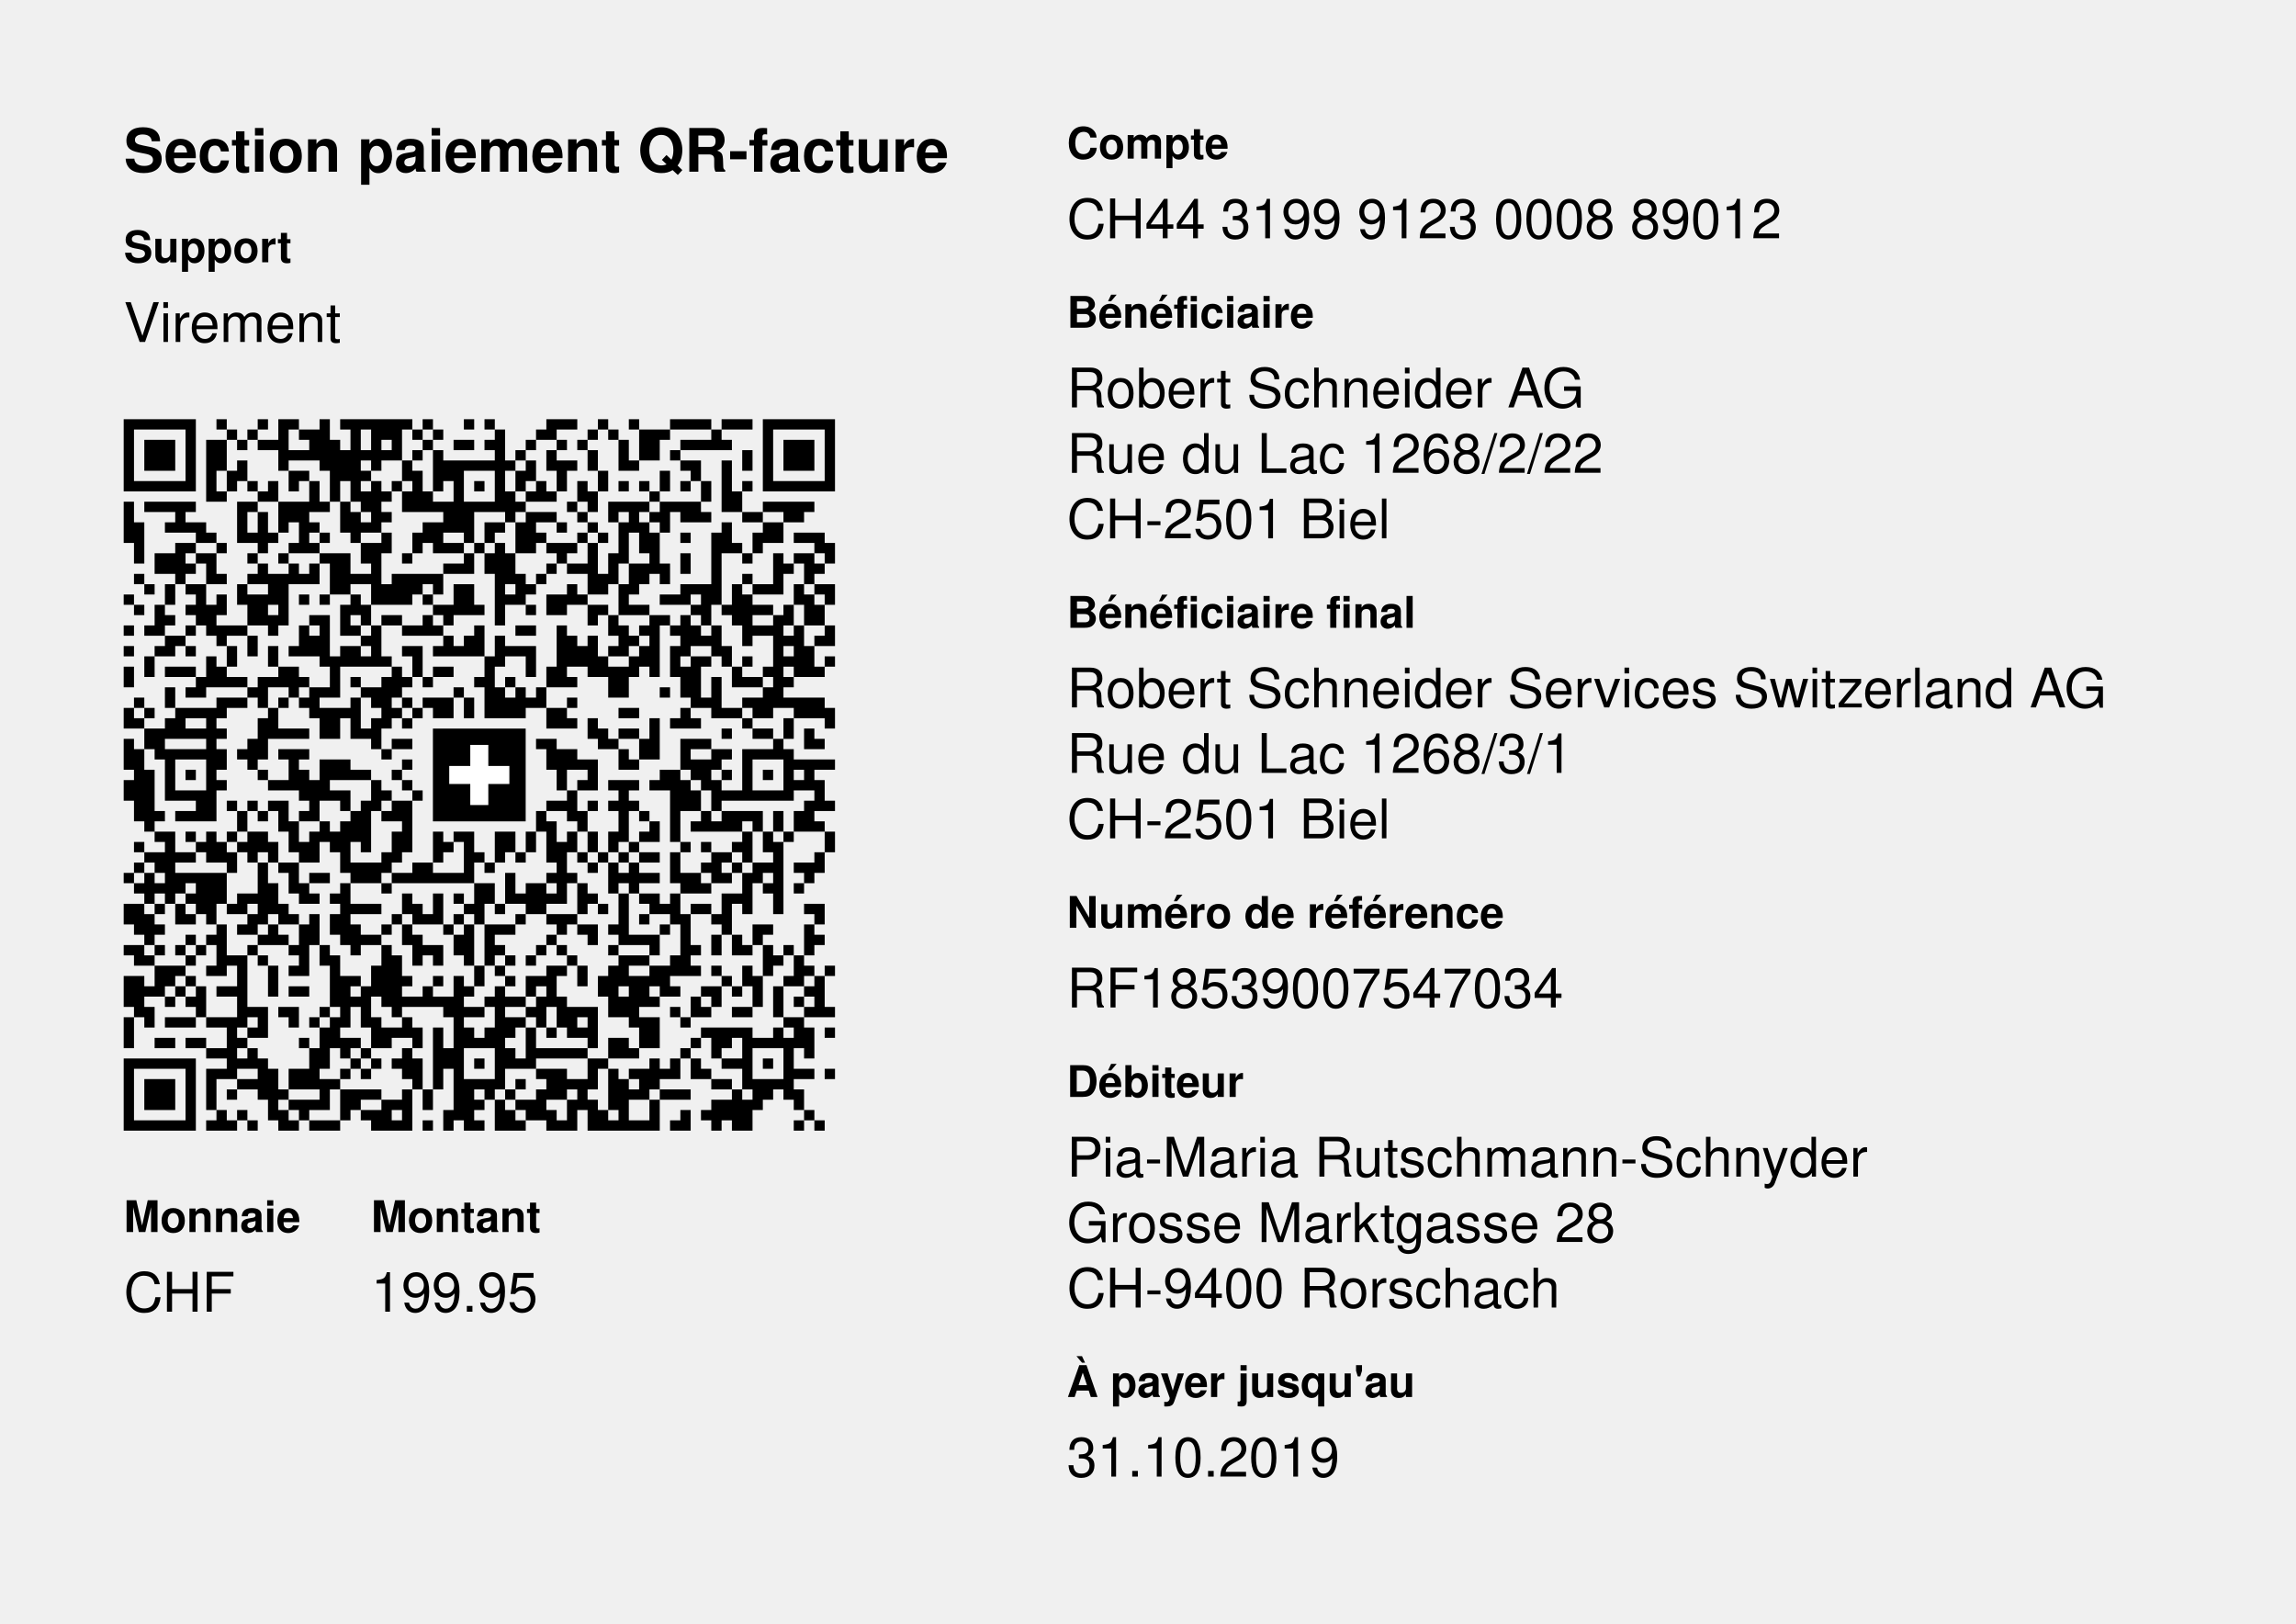
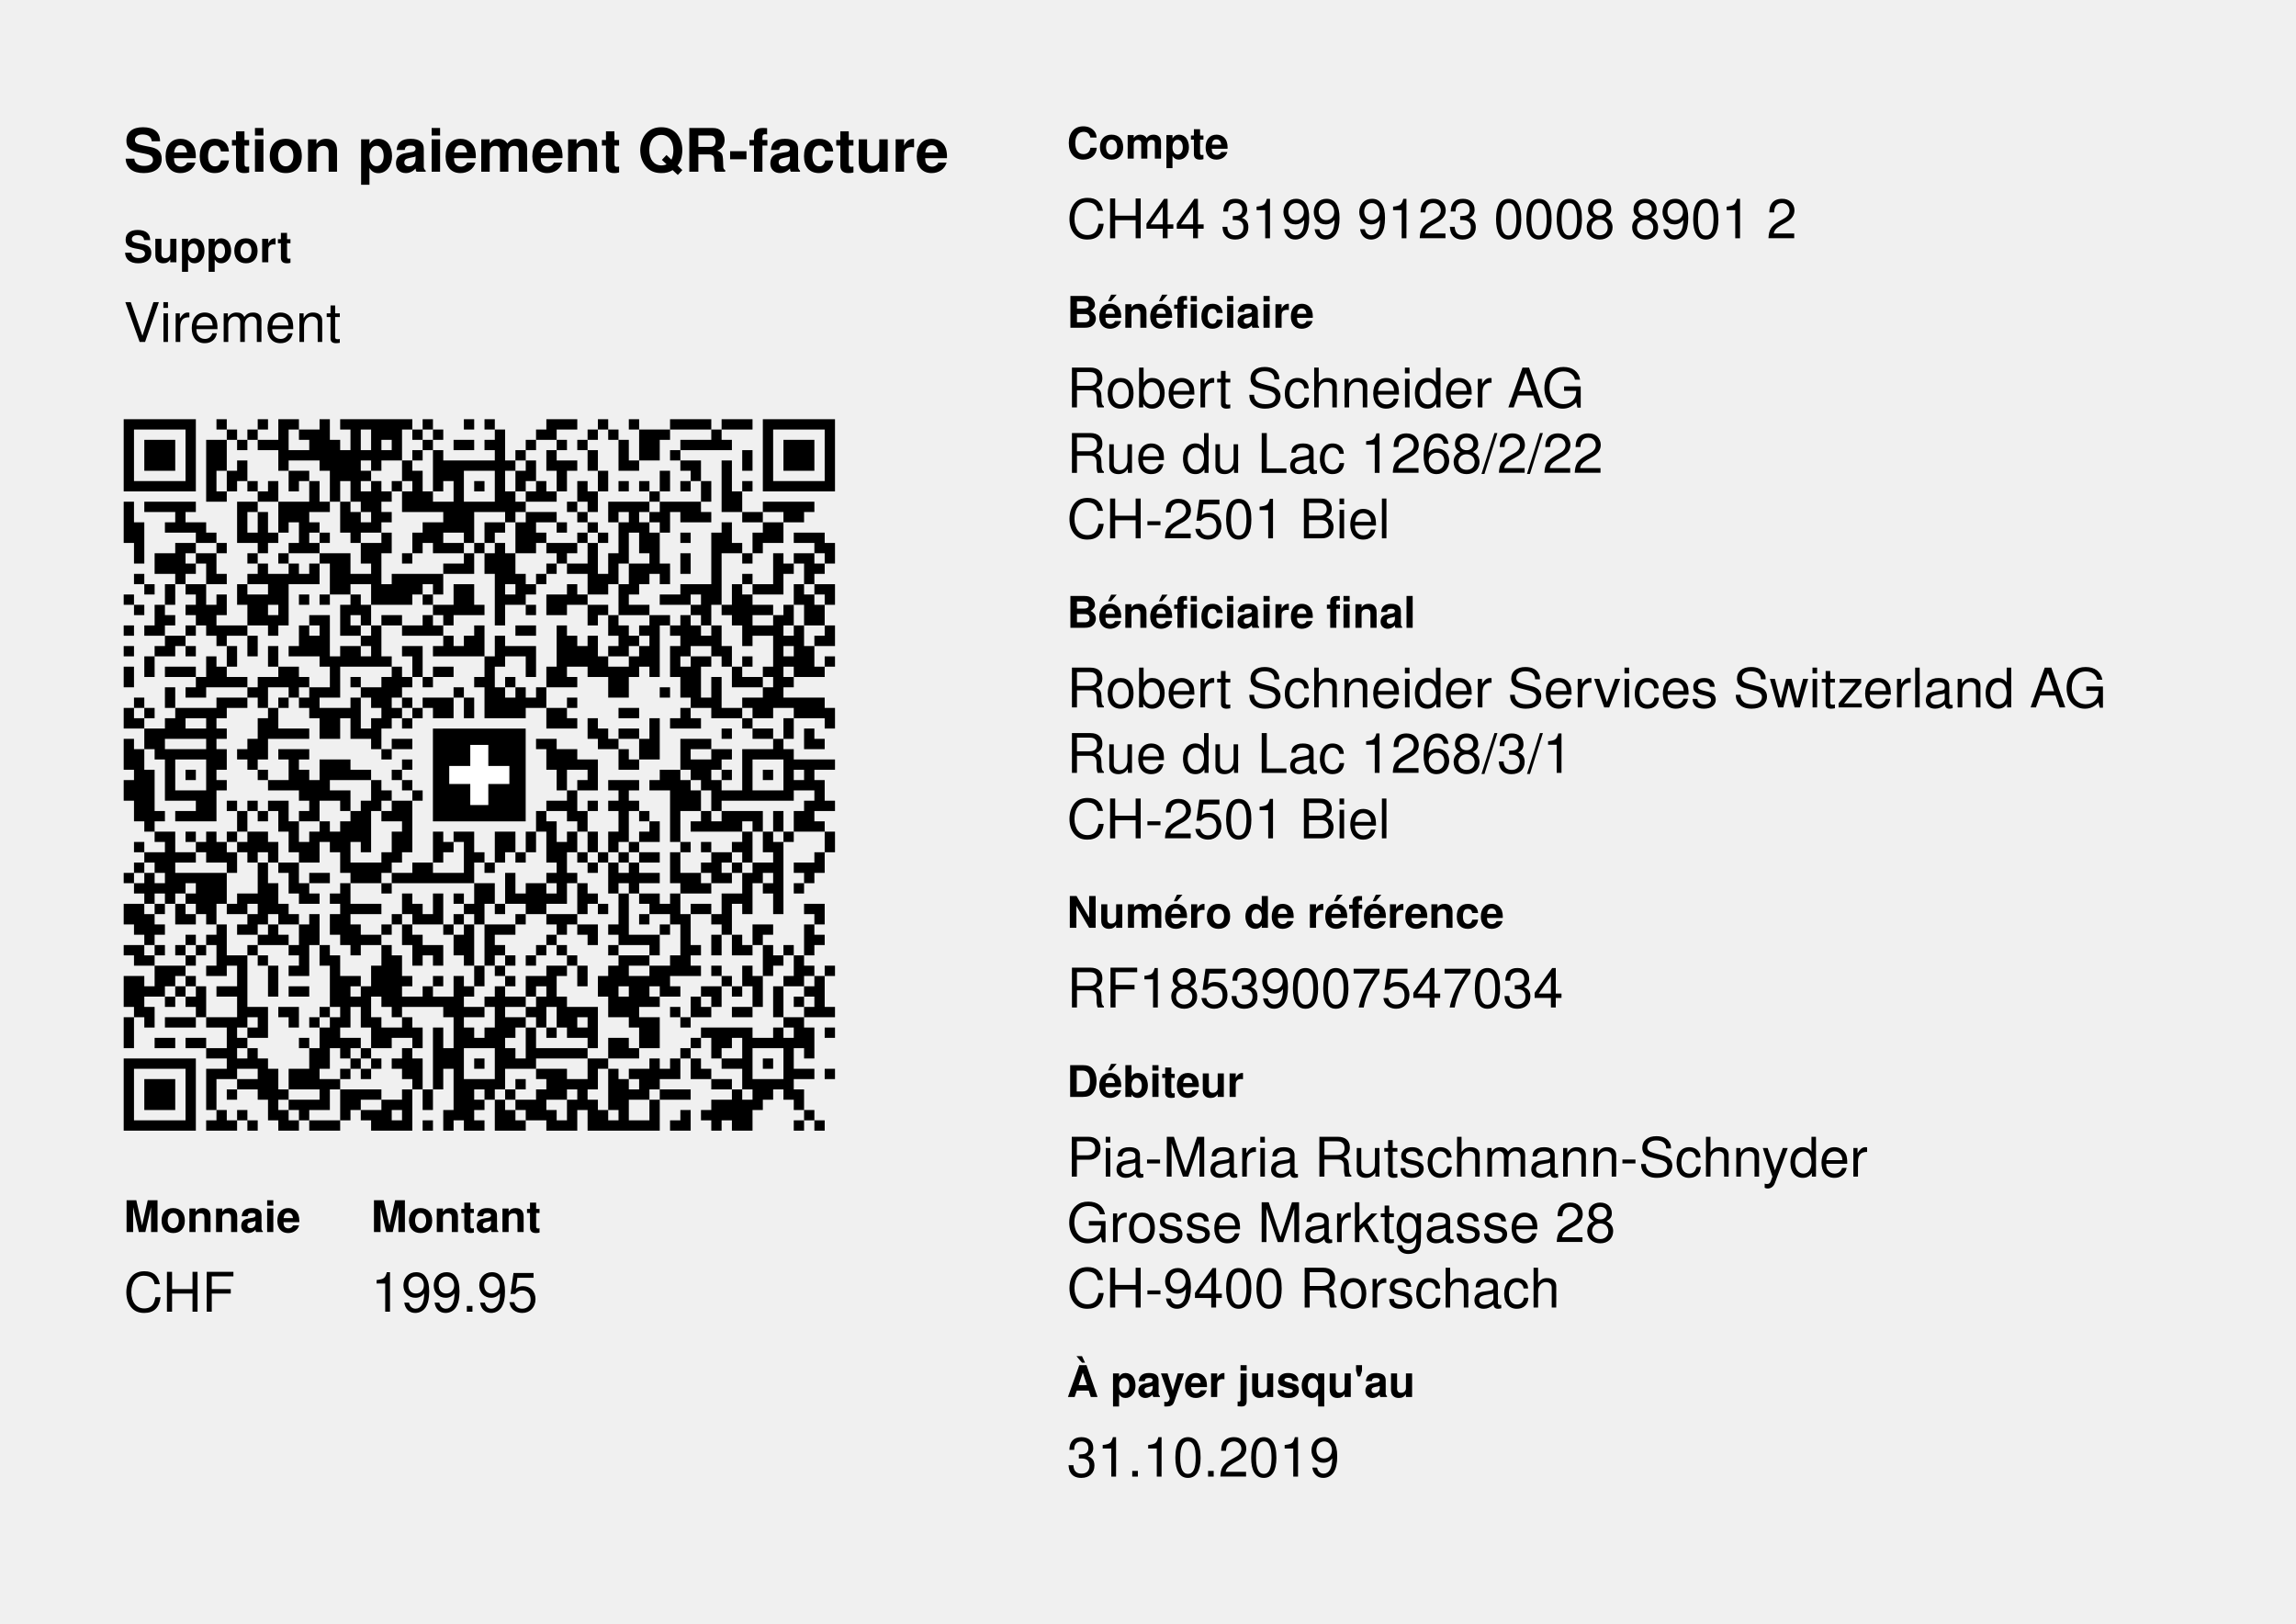
<svg xmlns="http://www.w3.org/2000/svg" width="148.5mm" height="105mm" version="1.1" viewBox="0 0 420.945 297.638">
  <g font-family="Helvetica,Arial" transform="translate(0 297.638)">
    <g transform="translate(22.677 -0)">
      <text x="0" y="-266.161" font-size="11" font-weight="bold">Section paiement QR-facture</text>
      <text x="0" y="-249.561" font-size="8" font-weight="bold">Support</text>
      <text x="0" y="-234.961" font-size="10">Virement</text>
      <text x="0" y="-71.797" font-size="8" font-weight="bold">Monnaie</text>
      <text x="0" y="-57.197" font-size="10">CHF</text>
    </g>
    <g transform="translate(68.031 -0)">
      <text x="0" y="-71.797" font-size="8" font-weight="bold">Montant</text>
      <text x="0" y="-57.197" font-size="10">199.95</text>
    </g>
    <g transform="translate(22.677 -90.382) scale(1.89)">
      <path d="M0,-69h7v1h-7zm9,0h1v1h-1zm4,0h1v1h-1zm2,0h1v5h-1zm1,0h1v1h-1zm3,0h1v5h-1z m2,0h7v1h-7zm8,0h1v1h-1zm4,0h1v1h-1zm2,0h1v1h-1zm6,0h3v1h-3zm5,0h1v1h-1z m3,0h1v1h-1zm4,0h4v1h-4zm5,0h3v1h-3zm4,0h7v1h-7zm-62,1h1v6h-1zm6,0h1v6h-1z m4,0h1v1h-1zm2,0h1v1h-1zm5,0h2v1h-2zm5,0h1v7h-1zm2,0h1v4h-1zm1,0h2v1h-2z m3,0h1v1h-1zm2,0h1v1h-1zm6,0h1v8h-1zm4,0h2v1h-2zm5,0h1v1h-1zm2,0h1v1h-1z m3,0h2v3h-2zm2,0h1v1h-1zm5,0h1v2h-1zm5,0h1v6h-1zm6,0h1v6h-1zm-66,1h3v3h-3z m6,0h2v3h-2zm3,0h1v1h-1zm2,0h2v1h-2zm5,0h1v2h-1zm2,0h1v6h-1zm6,0h1v2h-1z m3,0h1v1h-1zm3,0h2v1h-2zm3,0h1v1h-1zm4,0h1v1h-1zm3,0h1v1h-1zm2,0h1v1h-1z m4,0h1v3h-1zm6,0h3v1h-3zm4,0h1v1h-1zm6,0h3v3h-3zm-48,1h2v1h-2zm5,0h1v3h-1z m2,0h1v1h-1zm2,0h1v1h-1zm3,0h1v1h-1zm2,0h1v4h-1zm8,0h1v1h-1zm3,0h1v2h-1z m4,0h1v2h-1zm8,0h1v1h-1zm7,0h1v2h-1zm-49,1h1v2h-1zm16,0h1v2h-1zm4,0h5v1h-5z m6,0h1v1h-1zm2,0h1v2h-1zm3,0h1v3h-1zm1,0h1v1h-1zm6,0h1v1h-1zm5,0h2v1h-2z m4,0h1v5h-1zm-50,1h1v3h-1zm2,0h1v2h-1zm6,0h2v1h-2zm7,0h1v1h-1zm5,0h1v4h-1z m3,0h2v1h-2zm7,0h1v2h-1zm8,0h1v2h-1zm6,0h1v2h-1zm3,0h1v1h-1zm-54,1h5v1h-5z m11,0h1v1h-1zm2,0h1v2h-1zm2,0h1v1h-1zm2,0h1v3h-1zm6,0h1v5h-1zm2,0h1v1h-1z m6,0h1v5h-1zm2,0h1v1h-1zm6,0h1v2h-1zm4,0h1v2h-1zm4,0h1v1h-1zm2,0h1v1h-1z m4,0h1v1h-1zm2,0h1v2h-1zm4,0h1v1h-1zm3,0h5v1h-5zm-54,1h1v1h-1zm4,0h1v1h-1z m10,0h1v2h-1zm2,0h1v1h-1zm2,0h1v2h-1zm2,0h1v2h-1zm8,0h1v3h-1zm2,0h1v1h-1z m2,0h1v1h-1zm4,0h1v2h-1zm6,0h1v1h-1zm8,0h1v2h-1zm-59,1h1v4h-1zm2,0h5v1h-5z m9,0h1v4h-1zm1,0h1v1h-1zm3,0h3v2h-3zm4,0h1v1h-1zm2,0h1v3h-1zm9,0h2v1h-2z m3,0h1v4h-1zm1,0h2v1h-2zm4,0h1v1h-1zm5,0h1v1h-1zm4,0h4v1h-4zm5,0h4v1h-4z m10,0h5v1h-5zm-57,1h1v2h-1zm8,0h1v4h-1zm9,0h1v3h-1zm3,0h1v1h-1zm6,0h1v2h-1z m8,0h1v4h-1zm1,0h2v1h-2zm4,0h1v1h-1zm3,0h1v1h-1zm2,0h1v2h-1zm2,0h2v1h-2z m3,0h3v1h-3zm6,0h2v1h-2zm4,0h2v1h-2zm-63,1h1v4h-1zm3,0h1v1h-1zm2,0h2v1h-2z m9,0h1v1h-1zm2,0h1v3h-1zm1,0h1v1h-1zm5,0h1v1h-1zm6,0h2v2h-2zm6,0h2v1h-2z m3,0h1v3h-1zm4,0h1v1h-1zm3,0h1v1h-1zm3,0h1v4h-1zm2,0h1v3h-1zm2,0h1v1h-1z m6,0h1v3h-1zm4,0h2v2h-2zm-55,1h2v1h-2zm5,0h1v1h-1zm2,0h1v1h-1zm5,0h1v1h-1z m6,0h1v2h-1zm3,0h1v2h-1zm7,0h1v1h-1zm5,0h1v1h-1zm4,0h1v1h-1zm2,0h1v1h-1z m5,0h1v4h-1zm3,0h1v1h-1zm3,0h1v7h-1zm4,0h1v2h-1zm4,0h3v1h-3zm-60,1h1v4h-1z m1,0h1v1h-1zm3,0h1v1h-1zm7,0h1v1h-1zm2,0h1v1h-1zm5,0h2v2h-2zm7,0h3v1h-3z m4,0h1v1h-1zm2,0h1v8h-1zm5,0h3v1h-3zm4,0h1v5h-1zm14,0h1v1h-1zm8,0h2v1h-2z m-64,1h2v2h-2zm4,0h2v1h-2zm5,0h1v1h-1zm3,0h1v1h-1zm4,0h3v1h-3zm8,0h1v1h-1z m6,0h1v2h-1zm2,0h1v2h-1zm2,0h1v3h-1zm5,0h1v1h-1zm5,0h1v3h-1zm7,0h1v2h-1z m6,0h1v1h-1zm3,0h1v4h-1zm2,0h2v1h-2zm3,0h1v1h-1zm-62,1h1v1h-1zm2,0h1v2h-1z m5,0h1v2h-1zm3,0h1v2h-1zm2,0h1v2h-1zm2,0h2v3h-2zm4,0h1v4h-1zm7,0h2v1h-2z m10,0h1v1h-1zm2,0h2v1h-2zm6,0h2v2h-2zm3,0h1v2h-1zm12,0h1v1h-1zm2,0h2v1h-2z m-65,1h1v1h-1zm8,0h1v1h-1zm3,0h1v1h-1zm2,0h2v3h-2zm3,0h1v1h-1zm5,0h2v1h-2z m4,0h3v2h-3zm3,0h2v1h-2zm9,0h1v3h-1zm2,0h1v1h-1zm6,0h1v2h-1zm14,0h1v1h-1z m6,0h1v1h-1zm-64,1h1v1h-1zm2,0h1v2h-1zm2,0h2v1h-2zm5,0h1v2h-1zm14,0h1v2h-1z m5,0h1v1h-1zm2,0h2v3h-2zm7,0h1v1h-1zm4,0h1v2h-1zm5,0h1v3h-1zm1,0h1v1h-1z m5,0h3v1h-3zm5,0h1v4h-1zm2,0h2v1h-2zm4,0h1v2h-1zm2,0h2v1h-2zm-67,1h1v1h-1z m7,0h1v3h-1zm2,0h1v2h-1zm3,0h2v3h-2zm5,0h1v1h-1zm2,0h1v1h-1zm3,0h1v2h-1z m4,0h2v1h-2zm3,0h1v1h-1zm8,0h1v1h-1zm4,0h2v2h-2zm3,0h1v1h-1zm8,0h3v1h-3z m4,0h1v3h-1zm4,-0h1v5h-1zm6,0h1v3h-1zm2,0h1v1h-1zm-67,1h1v1h-1zm2,0h1v3h-1z m3,0h1v1h-1zm2,0h1v3h-1zm7,0h1v2h-1zm6,0h1v3h-1zm2,0h1v2h-1zm7,0h2v1h-2z m4,0h1v1h-1zm5,0h1v1h-1zm6,0h2v1h-2zm4,0h2v1h-2zm6,0h1v1h-1zm3,0h1v1h-1z m3,0h2v1h-2zm3,0h1v2h-1zm3,0h1v2h-1zm-63,1h1v1h-1zm10,0h1v2h-1zm4,0h2v1h-2z m7,0h2v1h-2zm4,0h1v2h-1zm2,0h1v1h-1zm14,0h1v1h-1zm2,0h1v2h-1zm4,0h1v6h-1z m1,0h1v1h-1zm2,-0h1v4h-1zm9,0h1v9h-1zm-63,1h1v1h-1zm2,0h1v1h-1zm4,0h1v1h-1z m3,0h3v1h-3zm8,-0h1v3h-1zm2,0h1v4h-1zm3,0h1v1h-1zm2,0h1v4h-1zm3,0h2v1h-2z m3,0h1v1h-1zm4,-0h1v3h-1zm4,0h2v1h-2zm4,0h1v6h-1zm6,-0h1v3h-1zm2,0h1v1h-1z m3,0h1v1h-1zm2,-0h1v2h-1zm2,0h1v3h-1zm4,0h2v1h-2zm4,0h1v5h-1zm3,-0h1v2h-1z m-64,1h2v1h-2zm5,0h1v1h-1zm3,0h1v2h-1zm6,0h1v2h-1zm5,0h1v1h-1zm8,0h1v2h-1z m2,0h1v2h-1zm3,0h1v3h-1zm7,0h1v3h-1zm2,0h1v4h-1zm4,-0h1v1h-1zm7,0h1v1h-1z m8,0h1v1h-1zm3,0h1v1h-1zm-67,1h1v1h-1zm3,0h2v1h-2zm3,0h1v1h-1zm4,0h1v2h-1z m4,0h1v2h-1zm2,-0h1v1h-1zm5,0h2v2h-2zm6,-0h2v1h-2zm3,0h1v1h-1zm2,0h1v1h-1z m5,0h3v1h-3zm7,0h1v2h-1zm3,-0h1v1h-1zm3,0h1v2h-1zm3,0h1v3h-1zm5,0h1v2h-1z m8,0h1v3h-1zm-64,1h1v2h-1zm6,0h1v3h-1zm12,0h1v4h-1zm3,0h1v1h-1zm2,0h1v1h-1z m3,0h1v2h-1zm7,-0h1v6h-1zm4,0h1v2h-1zm7,0h1v2h-1zm3,0h1v2h-1zm6,0h1v5h-1z m1,0h1v1h-1zm4,0h1v1h-1zm4,0h1v1h-1zm4,0h1v1h-1zm-68,1h1v2h-1zm4,0h3v1h-3z m5,0h1v2h-1zm6,0h2v2h-2zm11,0h1v3h-1zm4,0h2v1h-2zm11,0h1v2h-1zm6,0h2v3h-2z m7,0h1v3h-1zm5,0h1v2h-1zm3,0h1v1h-1zm5,0h1v1h-1zm-60,1h1v2h-1zm3,0h2v1h-2z m3,0h1v3h-1zm1,0h1v1h-1zm3,0h1v1h-1zm5,0h1v1h-1zm3,-0h1v5h-1zm2,0h1v1h-1z m2,0h1v1h-1zm5,0h1v1h-1zm3,0h1v1h-1zm6,0h1v1h-1zm14,-0h1v4h-1zm3,0h2v1h-2z m4,0h1v1h-1zm-60,1h1v2h-1zm2,0h1v1h-1zm6,0h1v1h-1zm4,0h1v1h-1zm2,-0h1v3h-1z m1,0h1v1h-1zm4,0h2v1h-2zm9,0h1v1h-1zm4,-0h1v3h-1zm2,0h1v3h-1zm2,0h1v2h-1z m12,0h1v1h-1zm10,-0h1v3h-1zm-61,1h1v1h-1zm8,0h3v1h-3zm6,0h1v1h-1zm2,0h1v1h-1z m5,-0h1v4h-1zm2,0h1v1h-1zm3,0h1v1h-1zm2,0h3v1h-3zm4,-0h1v2h-1zm4,0h1v2h-1z m2,0h1v1h-1zm4,0h1v1h-1zm13,0h1v1h-1zm4,0h2v1h-2zm4,0h4v1h-4zm-64,1h1v2h-1z m2,0h1v1h-1zm3,0h5v1h-5zm9,0h1v3h-1zm5,0h2v3h-2zm2,0h1v1h-1zm5,0h1v1h-1z m2,0h1v1h-1zm2,0h2v1h-2zm11,0h2v2h-2zm7,0h2v1h-2zm6,0h1v2h-1zm4,0h2v1h-2z m3,0h1v1h-1zm4,0h4v1h-4zm-64,1h1v1h-1zm3,0h2v2h-2zm4,0h1v10h-1zm5,0h1v4h-1z m11,0h1v3h-1zm3,0h1v1h-1zm16,0h1v1h-1zm2,0h1v2h-1zm6,0h1v4h-1zm2,0h1v1h-1z m2,0h1v1h-1zm5,0h1v1h-1zm4,0h1v2h-1zm4,0h1v1h-1zm-66,1h2v2h-2zm4,0h2v1h-2z m3,0h1v1h-1zm6,0h3v1h-3zm8,0h1v1h-1zm23,0h1v2h-1zm2,0h2v1h-2zm10,0h1v1h-1z m3,0h2v1h-2zm5,0h1v2h-1zm-66,1h1v3h-1zm12,0h1v3h-1zm14,0h2v1h-2zm14,0h2v1h-2z m7,0h1v1h-1zm3,0h1v2h-1zm4,0h3v1h-3zm9,0h1v2h-1zm4,0h1v1h-1zm-66,1h1v7h-1z m2,0h5v1h-5zm6,0h1v2h-1zm2,0h1v1h-1zm4,0h3v1h-3zm10,0h1v1h-1zm16,0h3v2h-3z m7,0h1v2h-1zm6,0h1v2h-1zm3,0h2v1h-2zm3,0h1v5h-1zm1,0h2v1h-2zm3,0h1v5h-1z m-60,1h1v4h-1zm12,0h1v3h-1zm3,0h3v2h-3zm8,0h1v1h-1zm17,0h2v1h-2zm5,0h1v1h-1z m6,0h2v2h-2zm2,0h1v1h-1zm8,0h4v1h-4zm-63,1h1v6h-1zm4,0h1v1h-1zm7,0h1v1h-1z m4,0h1v3h-1zm5,0h2v1h-2zm4,0h1v1h-1zm16,0h1v2h-1zm3,0h1v2h-1zm7,0h2v2h-2z m6,0h1v1h-1zm4,0h1v1h-1zm4,0h1v2h-1zm-66,1h1v2h-1zm9,0h1v1h-1zm5,0h2v1h-2z m4,0h2v2h-2zm6,0h1v3h-1zm3,0h1v1h-1zm17,0h1v1h-1zm3,0h3v1h-3zm4,0h1v1h-1z m3,0h1v3h-1zm2,0h2v1h-2zm9,0h1v1h-1zm2,0h1v3h-1zm-62,1h3v1h-3zm15,0h2v1h-2z m5,0h1v1h-1zm3,0h1v1h-1zm15,0h1v3h-1zm5,0h1v5h-1zm5,0h1v5h-1zm2,0h1v2h-1z m2,0h3v1h-3zm4,0h3v1h-3zm-54,1h1v2h-1zm3,0h1v1h-1zm2,0h1v1h-1zm2,0h2v1h-2z m4,0h1v2h-1zm3,0h1v1h-1zm2,0h1v5h-1zm3,0h2v2h-2zm15,0h2v1h-2zm4,0h1v1h-1z m2,0h1v1h-1zm2,0h1v1h-1zm8,0h1v1h-1zm9,0h1v3h-1zm2,0h1v1h-1zm-65,1h1v1h-1z m2,0h2v1h-2zm6,0h1v2h-1zm2,0h1v1h-1zm2,0h1v2h-1zm2,0h1v1h-1zm5,0h1v3h-1z m3,0h1v1h-1zm15,0h1v2h-1zm4,0h1v2h-1zm6,0h1v1h-1zm6,0h1v2h-1zm2,0h4v1h-4z m5,0h1v2h-1zm2,0h1v2h-1zm-49,1h1v3h-1zm3,0h1v2h-1zm2,0h1v5h-1zm6,0h1v3h-1z m14,0h1v4h-1zm10,0h1v2h-1zm4,0h1v1h-1zm2,0h3v1h-3zm4,0h1v1h-1zm6,0h1v1h-1z m-64,1h2v1h-2zm3,0h1v1h-1zm2,0h1v3h-1zm2,0h1v1h-1zm2,0h2v2h-2zm6,0h1v3h-1z m2,0h1v2h-1zm6,0h1v3h-1zm4,0h1v3h-1zm2,0h2v1h-2zm4,0h2v2h-2zm3,0h1v2h-1z m4,0h1v2h-1zm2,0h1v2h-1zm2,0h1v2h-1zm3,0h1v1h-1zm10,0h1v3h-1zm2,0h1v2h-1z m2,0h1v1h-1zm4,0h1v2h-1zm-67,1h1v1h-1zm3,0h1v6h-1zm3,0h1v1h-1zm2,0h1v2h-1z m2,0h1v1h-1zm3,0h1v2h-1zm3,0h1v2h-1zm14,0h1v1h-1zm2,0h1v4h-1zm9,0h1v6h-1z m7,0h1v1h-1zm5,0h1v1h-1zm2,0h1v1h-1zm3,0h1v1h-1zm4,0h1v7h-1zm-61,1h2v1h-2z m3,0h2v1h-2zm5,0h1v2h-1zm2,0h1v1h-1zm13,0h1v2h-1zm9,0h1v1h-1zm2,0h1v1h-1z m2,0h1v1h-1zm6,0h1v1h-1zm2,0h1v1h-1zm2,0h1v1h-1zm2,0h2v1h-2zm3,0h1v3h-1z m4,0h1v3h-1zm1,0h1v1h-1zm9,0h1v2h-1zm-66,1h1v1h-1zm2,0h1v1h-1zm10,0h1v6h-1z m2,0h2v1h-2zm7,0h3v2h-3zm6,0h2v2h-2zm7,0h1v1h-1zm10,0h1v1h-1zm2,-0h1v3h-1z m2,0h1v3h-1zm7,0h1v1h-1zm3,0h1v1h-1zm2,0h2v1h-2zm4,0h2v1h-2zm-65,1h1v1h-1z m2,0h1v3h-1zm3,0h5v1h-5zm11,-0h1v2h-1zm2,0h2v1h-2zm8,0h2v1h-2zm4,0h3v1h-3z m7,0h1v3h-1zm4,0h1v1h-1zm2,0h1v1h-1zm5,0h1v1h-1zm2,0h2v1h-2zm4,-0h2v2h-2z m4,0h1v1h-1zm2,0h1v4h-1zm1,0h1v1h-1zm5,0h1v1h-1zm-65,1h1v1h-1zm2,0h1v1h-1z m2,0h1v1h-1zm2,0h3v2h-3zm7,0h1v3h-1zm3,0h1v2h-1zm4,0h1v6h-1zm4,-0h1v1h-1z m9,0h2v2h-2zm5,0h2v3h-2zm5,0h1v3h-1zm12,-0h1v1h-1zm6,0h1v1h-1zm3,0h1v1h-1z m-59,1h1v1h-1zm5,0h2v1h-2zm7,0h1v1h-1zm2,0h1v1h-1zm7,0h1v2h-1zm3,-0h1v3h-1z m2,0h1v1h-1zm6,0h1v1h-1zm3,0h1v1h-1zm4,0h1v1h-1zm3,-0h1v5h-1zm2,0h2v1h-2z m3,-0h1v3h-1zm5,0h1v4h-1zm1,0h1v1h-1zm-59,1h2v2h-2zm3,0h1v1h-1zm2,-0h1v2h-1z m2,0h2v1h-2zm3,0h2v1h-2zm5,-0h1v2h-1zm7,0h3v1h-3zm6,-0h1v2h-1zm5,0h2v1h-2z m3,0h1v1h-1zm10,0h1v1h-1zm5,0h2v1h-2zm4,0h2v1h-2zm11,0h2v1h-2zm-64,1h1v3h-1z m4,0h1v1h-1zm2,0h1v1h-1zm4,0h1v2h-1zm4,0h1v1h-1zm2,0h1v3h-1zm2,0h1v2h-1z m6,0h1v1h-1zm3,0h1v1h-1zm3,0h1v1h-1zm2,0h1v1h-1zm4,0h1v1h-1zm3,0h3v1h-3z m9,0h1v1h-1zm4,0h1v6h-1zm3,-0h1v1h-1zm10,0h1v1h-1zm-66,1h1v1h-1zm2,0h1v1h-1z m6,0h1v5h-1zm2,0h1v1h-1zm3,0h1v2h-1zm3,0h1v5h-1zm5,0h1v3h-1zm3,0h1v1h-1z m2,0h1v2h-1zm4,0h1v1h-1zm2,0h1v4h-1zm2,0h1v4h-1zm1,0h2v1h-2zm6,0h1v1h-1z m2,0h2v1h-2zm3,0h1v1h-1zm5,0h1v1h-1zm9,0h2v1h-2zm5,0h1v3h-1zm-60,1h1v1h-1z m2,0h1v1h-1zm5,0h1v1h-1zm2,0h1v1h-1zm8,0h2v1h-2zm5,0h1v3h-1zm4,0h1v2h-1z m9,0h1v1h-1zm4,0h1v1h-1zm4,0h3v1h-3zm8,0h1v2h-1zm2,0h1v2h-1zm2,0h1v1h-1z m6,0h1v1h-1zm-67,1h2v1h-2zm3,0h1v1h-1zm2,0h1v1h-1zm2,0h1v1h-1zm5,0h1v1h-1z m4,0h1v1h-1zm3,0h1v2h-1zm6,0h1v6h-1zm4,-0h2v1h-2zm7,0h1v1h-1zm4,0h1v1h-1z m2,0h1v1h-1zm5,0h1v1h-1zm4,0h1v1h-1zm4,0h1v1h-1zm5,0h1v1h-1zm2,0h1v3h-1z m2,0h1v1h-1zm-63,1h2v1h-2zm5,0h1v1h-1zm4,0h2v1h-2zm3,0h1v1h-1zm7,0h1v5h-1z m6,0h1v6h-1zm4,0h1v1h-1zm7,0h1v1h-1zm2,0h1v1h-1zm4,0h1v1h-1zm5,0h3v1h-3z m5,0h1v2h-1zm10,0h1v1h-1zm2,0h1v3h-1zm-62,1h2v2h-2zm2,0h1v1h-1zm3,0h1v1h-1z m3,0h1v6h-1zm3,0h1v3h-1zm2,0h1v1h-1zm8,0h1v3h-1zm10,0h1v2h-1zm2,0h1v1h-1z m5,0h1v4h-1zm1,0h1v1h-1zm2,0h1v2h-1zm3,0h1v5h-1zm1,0h1v2h-1zm3,0h2v2h-2z m4,0h1v1h-1zm2,0h1v1h-1zm3,0h1v2h-1zm6,0h1v1h-1zm2,0h1v1h-1zm-68,1h2v3h-2z m6,0h1v1h-1zm15,0h1v5h-1zm1,0h1v1h-1zm5,0h1v1h-1zm3,0h1v1h-1zm2,0h1v14h-1z m5,0h1v1h-1zm2,0h2v1h-2zm7,0h1v2h-1zm3,0h2v3h-2zm9,0h1v1h-1zm3,0h1v3h-1z m3,0h1v1h-1zm3,0h1v4h-1zm-65,1h2v1h-2zm3,0h1v1h-1zm2,0h1v3h-1zm2,0h2v1h-2z m7,0h2v1h-2zm7,0h1v4h-1zm6,0h1v2h-1zm4,0h1v1h-1zm3,0h1v10h-1zm3,0h1v1h-1z m13,0h2v1h-2zm4,0h2v1h-2zm3,0h1v1h-1zm4,0h1v3h-1zm3,0h1v1h-1zm-62,1h1v1h-1z m2,0h1v1h-1zm16,0h1v1h-1zm5,0h2v1h-2zm3,0h2v1h-2zm5,0h1v1h-1zm2,0h2v1h-2z m3,0h1v3h-1zm2,0h1v3h-1zm6,0h1v2h-1zm3,0h1v1h-1zm4,0h1v2h-1zm2,0h1v1h-1z m8,0h1v1h-1zm-64,1h2v1h-2zm11,0h2v1h-2zm3,0h2v1h-2zm4,0h1v1h-1zm12,0h1v1h-1z m2,0h2v1h-2zm6,0h1v1h-1zm4,0h3v1h-3zm6,-0h1v2h-1zm4,0h1v1h-1zm3,0h1v1h-1z m3,0h2v1h-2zm7,0h1v1h-1zm2,0h1v1h-1zm-68,1h1v3h-1zm2,-0h1v1h-1zm2,0h3v1h-3z m4,0h3v1h-3zm5,0h1v2h-1zm3,0h1v1h-1zm2,0h1v1h-1zm2,0h1v3h-1zm4,0h1v3h-1z m3,-0h1v2h-1zm10,0h2v1h-2zm6,0h1v2h-1zm2,0h1v3h-1zm5,0h2v3h-2zm4,-0h1v1h-1z m10,0h2v1h-2zm-54,1h1v5h-1zm2,0h1v1h-1zm7,0h1v4h-1zm6,-0h2v1h-2zm3,0h1v2h-1z m2,0h1v6h-1zm3,-0h1v2h-1zm2,0h1v2h-1zm2,0h1v1h-1zm2,0h1v4h-1zm2,-0h1v1h-1z m3,0h1v1h-1zm12,0h5v1h-5zm7,0h1v2h-1zm2,0h2v2h-2zm3,0h1v1h-1zm-65,1h2v1h-2z m3,0h2v1h-2zm5,0h1v1h-1zm6,0h1v1h-1zm4,0h2v1h-2zm4,0h1v1h-1zm9,0h1v1h-1z m13,0h2v2h-2zm8,0h1v1h-1zm2,0h2v1h-2zm3,0h1v5h-1zm1,0h2v1h-2zm3,0h1v6h-1z m-56,1h2v1h-2zm4,0h1v2h-1zm6,0h1v4h-1zm3,0h1v1h-1zm2,0h1v1h-1zm4,0h1v3h-1z m4,0h1v2h-1zm6,0h1v2h-1zm3,0h5v1h-5zm9,0h1v1h-1zm5,0h1v1h-1zm3,0h1v1h-1z m9,0h1v1h-1zm-66,1h7v1h-7zm11,0h1v1h-1zm2,0h1v4h-1zm9,0h1v1h-1zm2,0h1v1h-1z m2,0h1v1h-1zm2,0h1v3h-1zm6,0h1v1h-1zm4,0h1v1h-1zm7,0h1v3h-1zm1,0h1v1h-1z m5,0h1v3h-1zm2,0h1v2h-1zm2,0h1v2h-1zm3,0h2v1h-2zm4,0h1v1h-1zm-62,1h1v6h-1z m6,0h1v6h-1zm2,0h1v4h-1zm1,-0h1v1h-1zm5,0h1v5h-1zm2,0h2v2h-2zm5,-0h1v1h-1z m2,0h1v1h-1zm17,0h3v1h-3zm7,0h1v4h-1zm2,-0h2v1h-2zm3,0h1v1h-1zm4,0h1v1h-1z m9,0h2v1h-2zm3,0h1v1h-1zm-66,1h3v3h-3zm9,-0h2v1h-2zm8,0h1v3h-1zm1,-0h1v1h-1z m13,0h1v5h-1zm1,0h2v1h-2zm4,0h1v1h-1zm3,0h4v1h-4zm7,0h1v5h-1zm2,0h1v2h-1z m7,-0h2v1h-2zm4,0h2v2h-2zm2,-0h1v1h-1zm-53,1h1v1h-1zm5,0h1v1h-1zm6,0h4v1h-4z m6,0h1v4h-1zm2,0h1v2h-1zm6,0h1v1h-1zm2,0h1v1h-1zm3,0h3v1h-3zm4,0h1v2h-1z m5,0h1v1h-1zm3,0h3v1h-3zm7,0h1v4h-1zm6,0h1v2h-1zm-49,1h3v1h-3zm5,0h2v1h-2z m4,0h1v3h-1zm1,0h1v1h-1zm8,0h1v1h-1zm2,0h1v3h-1zm2,0h3v1h-3zm5,0h1v3h-1z m2,0h1v3h-1zm6,0h1v3h-1zm6,0h2v2h-2zm3,0h1v3h-1zm1,0h1v1h-1zm-52,1h1v2h-1z m2,0h1v1h-1zm4,0h1v2h-1zm2,0h1v1h-1zm4,0h1v1h-1zm2,0h2v1h-2zm8,0h1v2h-1z m6,0h1v2h-1zm2,0h3v1h-3zm7,0h1v2h-1zm8,0h1v2h-1zm2,0h1v1h-1zm10,0h1v1h-1z m-65,1h5v1h-5zm7,0h1v1h-1zm2,0h1v1h-1zm2,0h1v1h-1zm4,0h1v1h-1zm2,0h3v1h-3z m6,0h1v1h-1zm2,0h1v1h-1zm3,0h1v1h-1zm5,0h1v1h-1zm4,0h1v1h-1zm3,0h2v1h-2z m6,0h1v1h-1zm2,0h2v1h-2zm4,0h1v1h-1zm4,0h1v1h-1zm8,0h1v1h-1zm2,0h1v1h-1z" fill="#000000" />
    </g>
    <g transform="translate(22.677 -90.382)">
      <path d="M56.693,-73.701h17.008v17.008h-17.008z" fill="#000000" />
      <path d="M63.543,-70.709h3.307v11.024h-3.307zm-3.858,3.858h11.024v3.307h-11.024z" fill="#ffffff" />
    </g>
    <g transform="translate(22.677 -0)">
</g>
    <g transform="translate(195.591 -0)">
      <text x="0" y="-268.561" font-size="8" font-weight="bold">Compte</text>
-       <text x="0" y="-253.961" font-size="10">CH44 3199 9123 0008 89012</text>
+       <text x="0" y="-253.961" font-size="10">CH44 3199 9123 0008 8901 2</text>
      <text x="0" y="-237.561" font-size="8" font-weight="bold">Bénéficiaire</text>
      <text x="0" y="-222.961" font-size="10">Robert Schneider AG</text>
      <text x="0" y="-210.961" font-size="10">Rue du Lac 1268/2/22</text>
      <text x="0" y="-198.961" font-size="10">CH-2501 Biel</text>
      <text x="0" y="-182.561" font-size="8" font-weight="bold">Bénéficiaire final</text>
      <text x="0" y="-167.961" font-size="10">Robert Schneider Services Switzerland AG</text>
      <text x="0" y="-155.961" font-size="10">Rue du Lac 1268/3/1</text>
      <text x="0" y="-143.961" font-size="10">CH-2501 Biel</text>
      <text x="0" y="-127.561" font-size="8" font-weight="bold">Numéro de référence</text>
      <text x="0" y="-112.961" font-size="10">RF18539007547034</text>
      <text x="0" y="-96.561" font-size="8" font-weight="bold">Débiteur</text>
      <text x="0" y="-81.961" font-size="10">Pia-Maria Rutschmann-Schnyder</text>
      <text x="0" y="-69.961" font-size="10">Grosse Marktgasse 28</text>
      <text x="0" y="-57.961" font-size="10">CH-9400 Rorschach</text>
      <text x="0" y="-41.561" font-size="8" font-weight="bold">À payer jusqu'au</text>
      <text x="0" y="-26.961" font-size="10">31.10.2019</text>
    </g>
  </g>
</svg>
